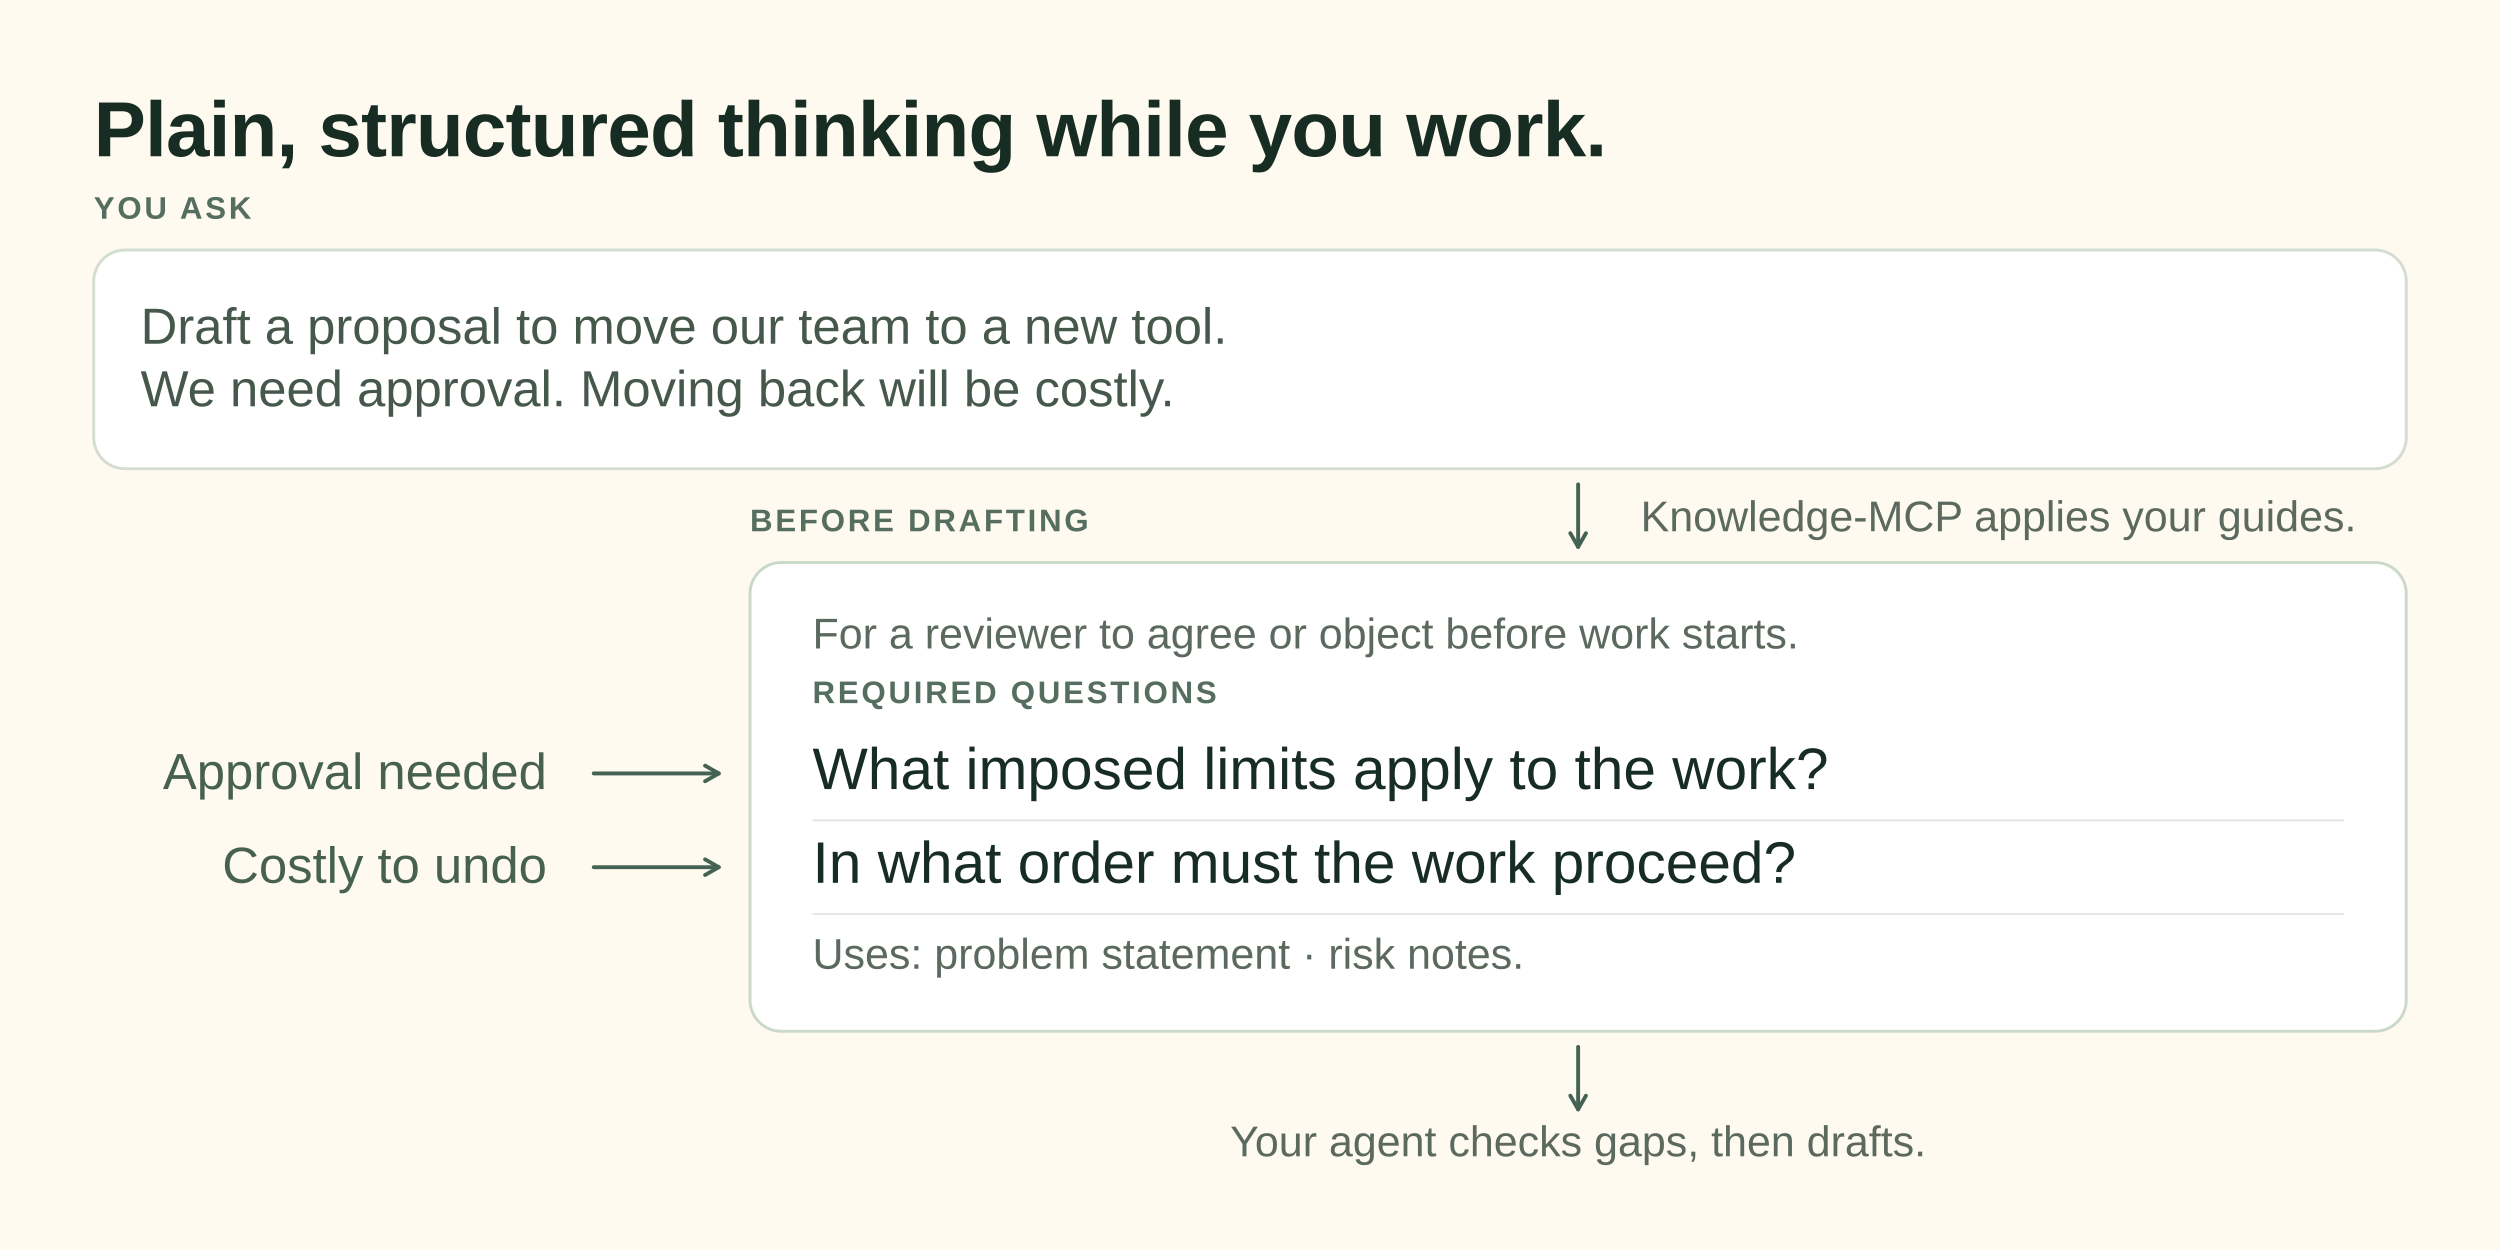
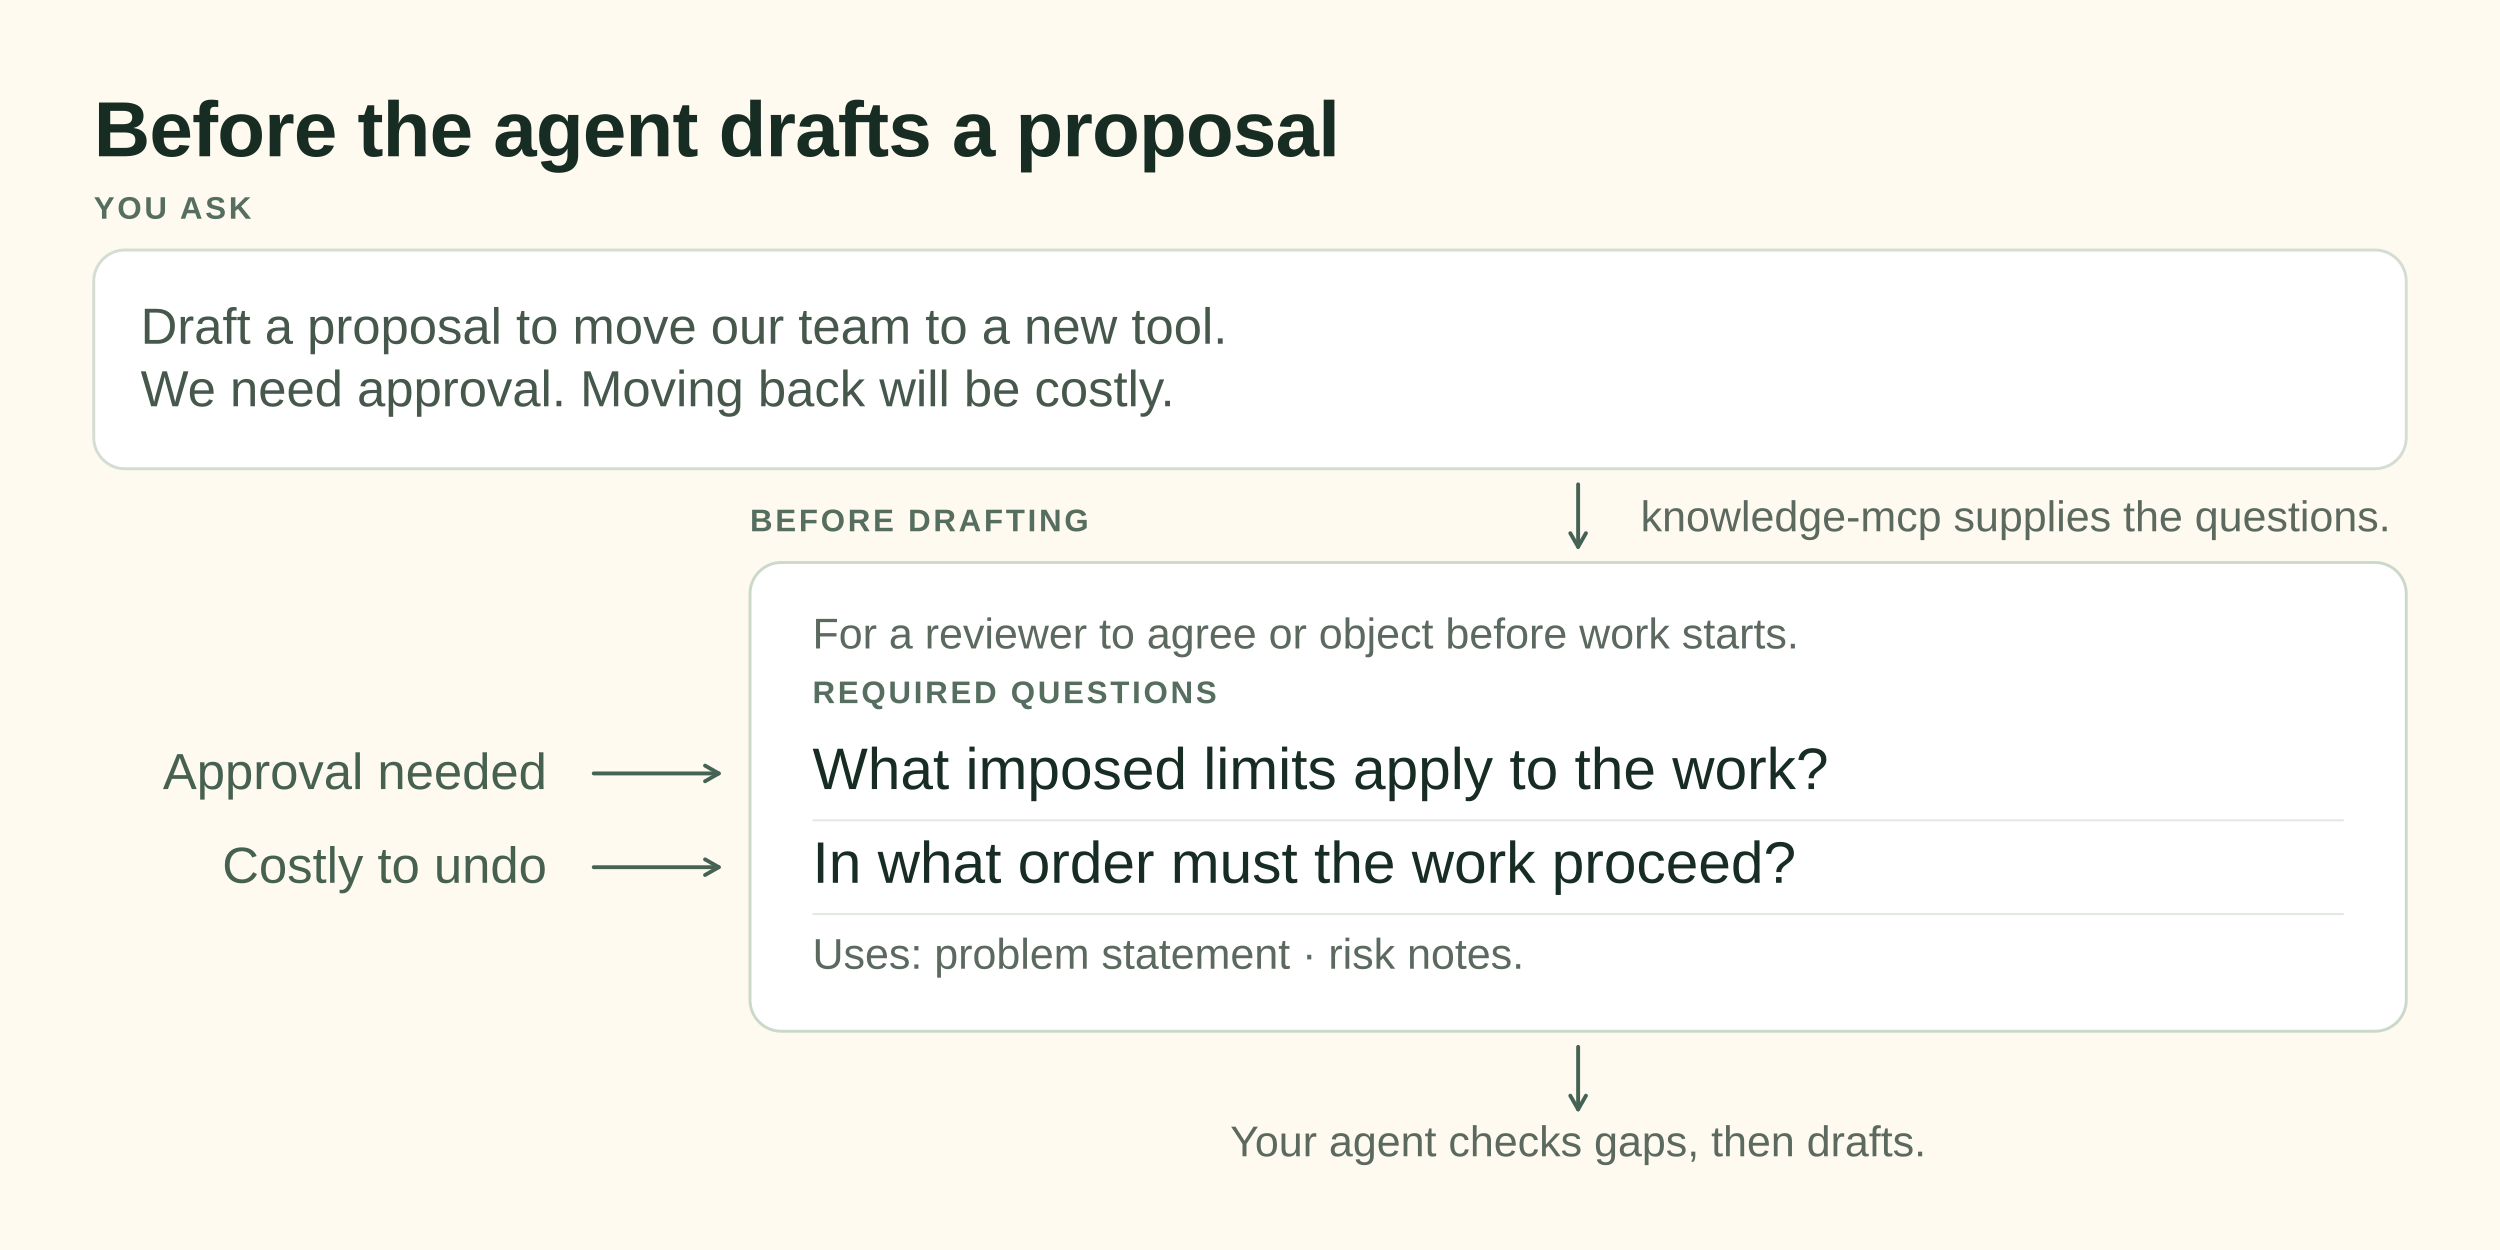
<svg xmlns="http://www.w3.org/2000/svg" width="1280" height="640" viewBox="0 0 1280 640" role="img" aria-labelledby="title description">
  <defs>
    <marker id="arrow" markerWidth="12" markerHeight="12" refX="9" refY="6" orient="auto" markerUnits="userSpaceOnUse">
      <path d="M 2 2 L 9 6 L 2 10" fill="none" stroke="#456354" stroke-width="2" stroke-linecap="round" stroke-linejoin="round" />
    </marker>
  </defs>
  <style>
  text { font-family: -apple-system, BlinkMacSystemFont, 'Segoe UI', Arial, sans-serif; fill: #172c23; }
  .title { font-size: 40px; font-weight: 700; letter-spacing: -.4px; }
  .request { font-size: 26px; font-weight: 400; fill: #46574c; }
  .question { font-size: 30px; font-weight: 500; }
  .label { font-size: 16px; font-weight: 600; letter-spacing: 1.4px; fill: #566e60; }
  .condition { font-size: 26px; font-weight: 400; fill: #476151; }
  .detail { font-size: 22px; font-weight: 400; fill: #5b695f; }
  .arrow { fill: none; stroke: #456354; stroke-width: 2; marker-end: url(#arrow); stroke-linecap: round; stroke-linejoin: round; }
  .rule { fill: none; stroke: #e1e8df; stroke-width: 1; }
</style>
  <rect width="1280" height="640" fill="#fffaf0" />
-   <text x="48" y="80" class="title">Plain, structured thinking while you work.</text>
+   <text x="48" y="80" class="title">Before the agent drafts a proposal</text>
  <text x="48" y="112" class="label">YOU ASK</text>
  <rect x="48" y="128" width="1184" height="112" rx="16" fill="#ffffff" stroke="#d4ddd1" stroke-width="1.5" />
  <text x="72" y="176" class="request">Draft a proposal to move our team to a new tool.</text>
  <text x="72" y="208" class="request">We need approval. Moving back will be costly.</text>
  <path class="arrow" d="M 808 248 V 280" />
-   <text x="840" y="272" class="detail">Knowledge-MCP applies your guides.</text>
+   <text x="840" y="272" class="detail">knowledge-mcp supplies the questions.</text>
  <text x="384" y="272" class="label">BEFORE DRAFTING</text>
  <rect x="384" y="288" width="848" height="240" rx="16" fill="#ffffff" stroke="#cbd9ca" stroke-width="1.5" />
  <text x="416" y="332" class="detail">For a reviewer to agree or object before work starts.</text>
  <text x="416" y="360" class="label">REQUIRED QUESTIONS</text>
  <text x="280" y="404" class="condition" text-anchor="end">Approval needed</text>
  <path class="arrow" d="M 304 396 H 368" />
  <text x="416" y="404" class="question">What imposed limits apply to the work?</text>
  <path class="rule" d="M 416 420 H 1200" />
  <text x="280" y="452" class="condition" text-anchor="end">Costly to undo</text>
  <path class="arrow" d="M 304 444 H 368" />
  <text x="416" y="452" class="question">In what order must the work proceed?</text>
  <path class="rule" d="M 416 468 H 1200" />
  <text x="416" y="496" class="detail">Uses: problem statement · risk notes.</text>
  <path class="arrow" d="M 808 536 V 568" />
  <text x="808" y="592" class="detail" text-anchor="middle">Your agent checks gaps, then drafts.</text>
</svg>
